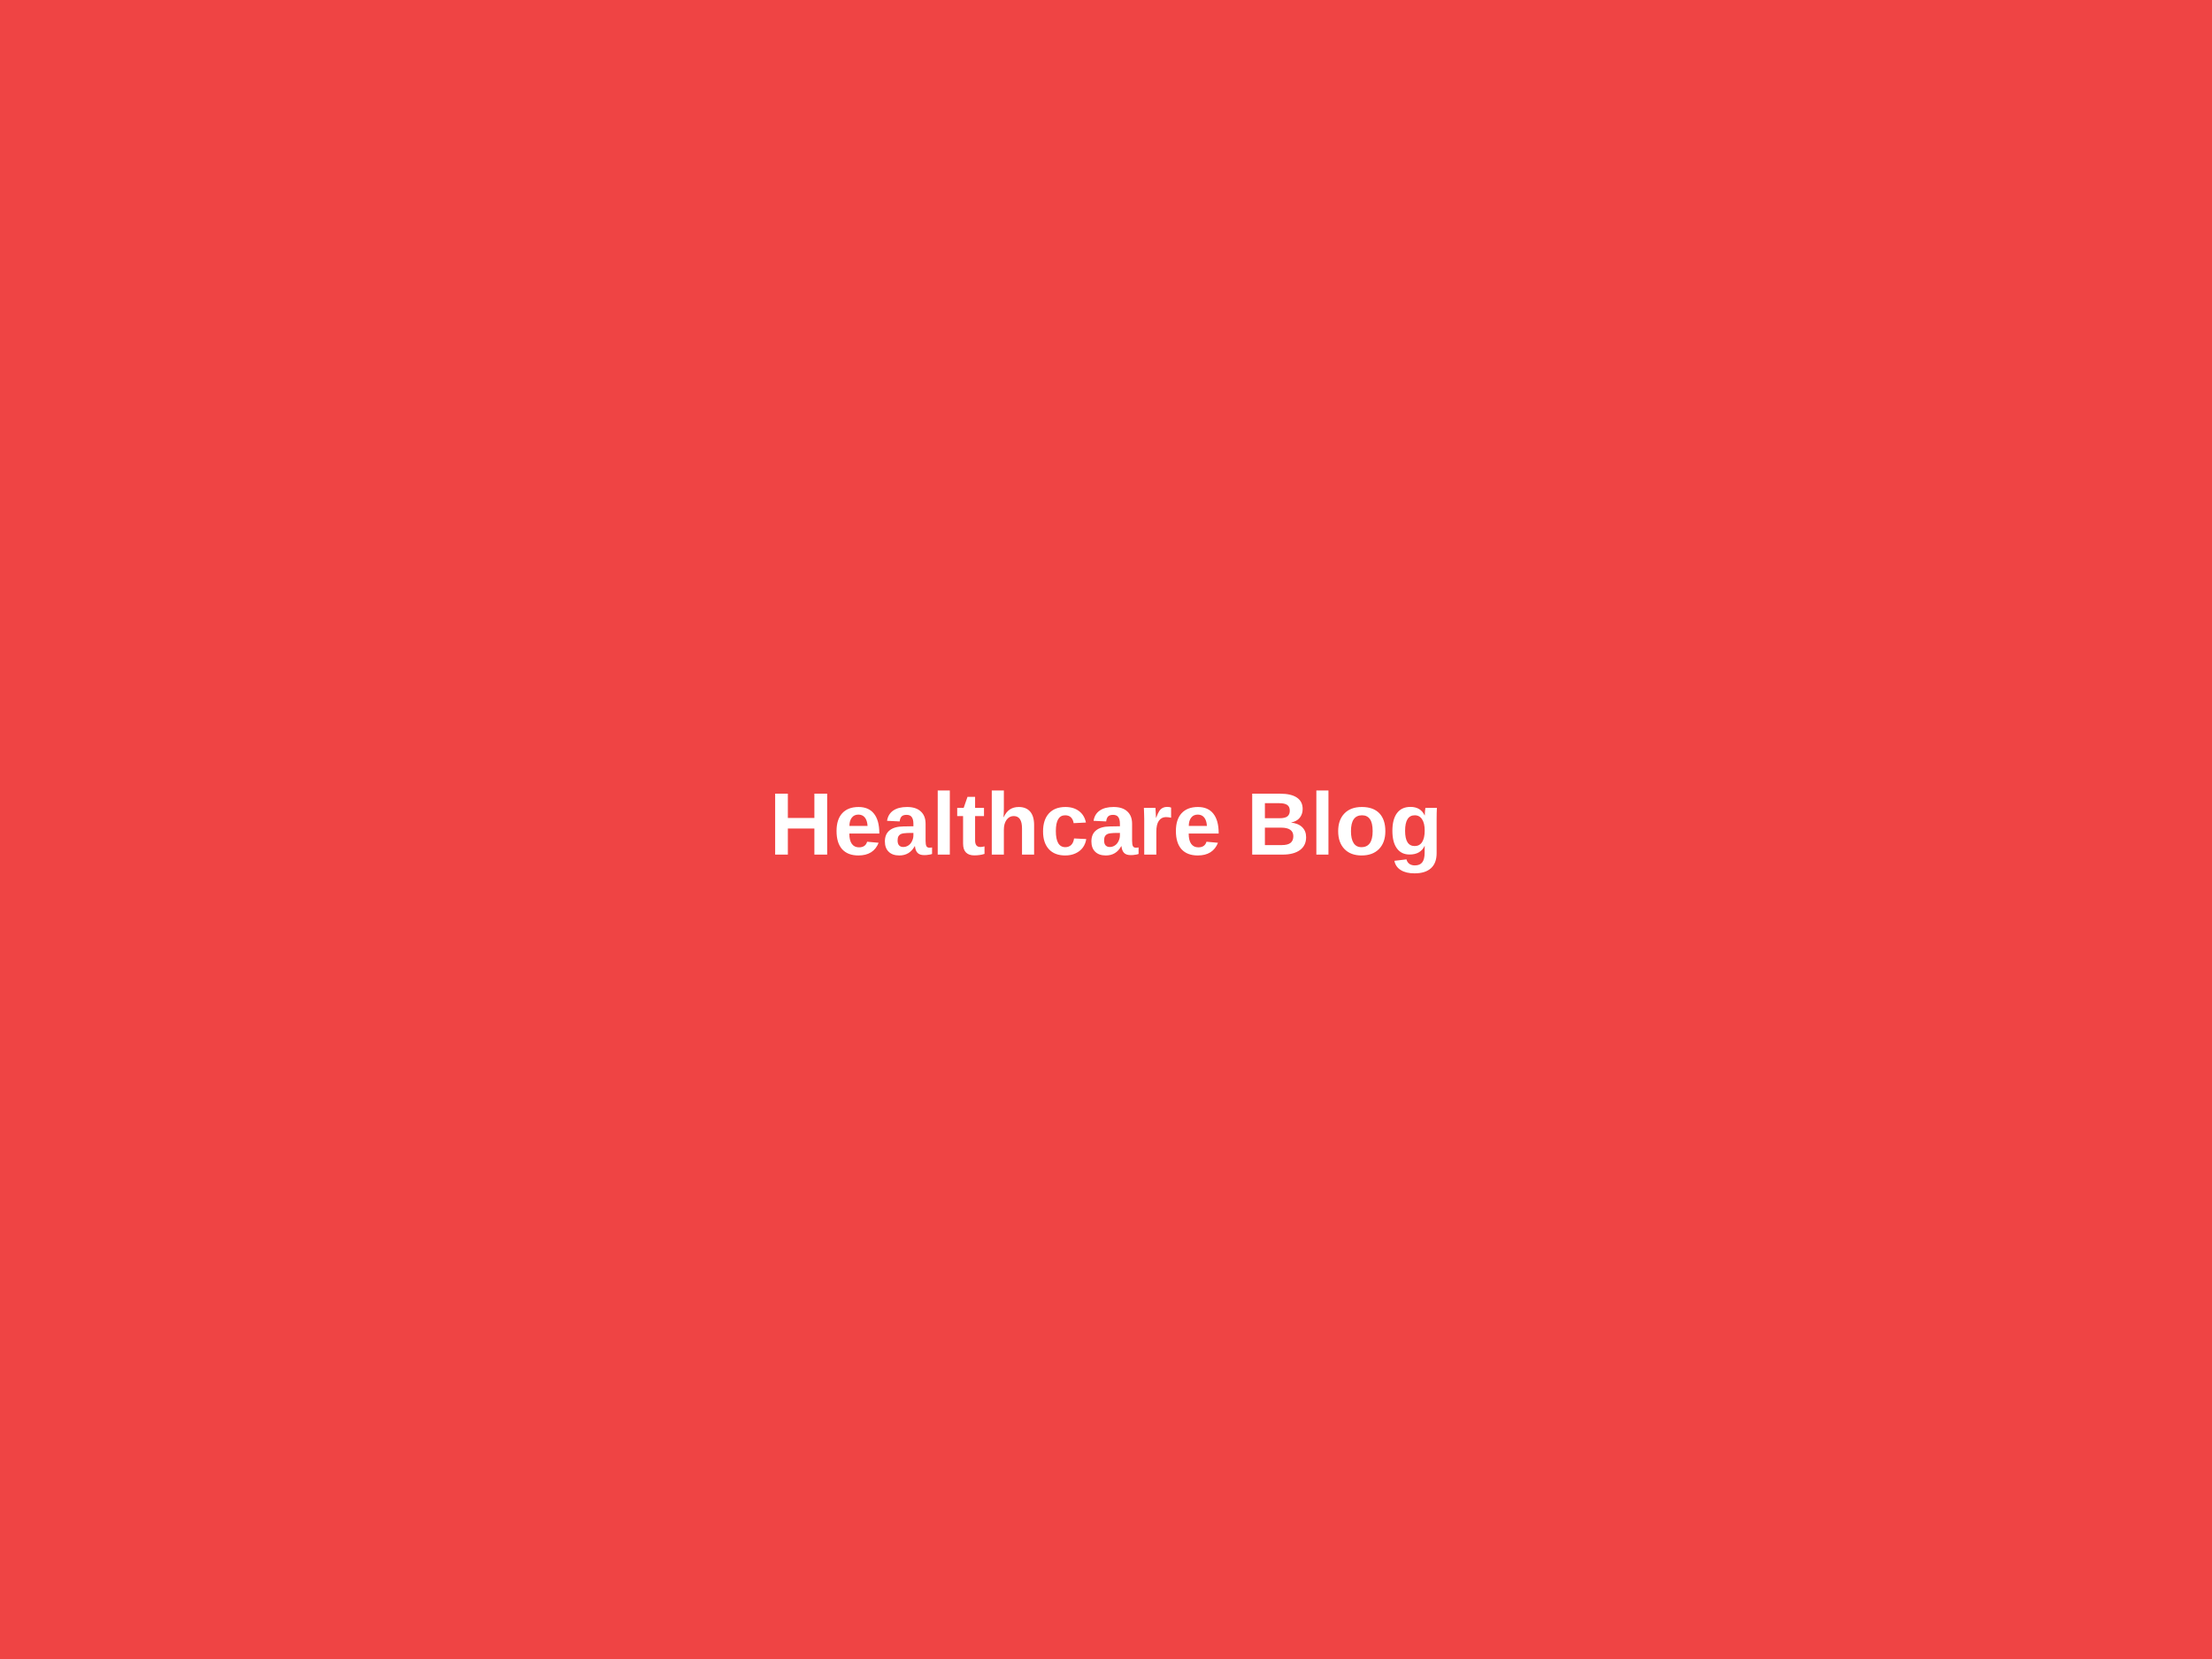
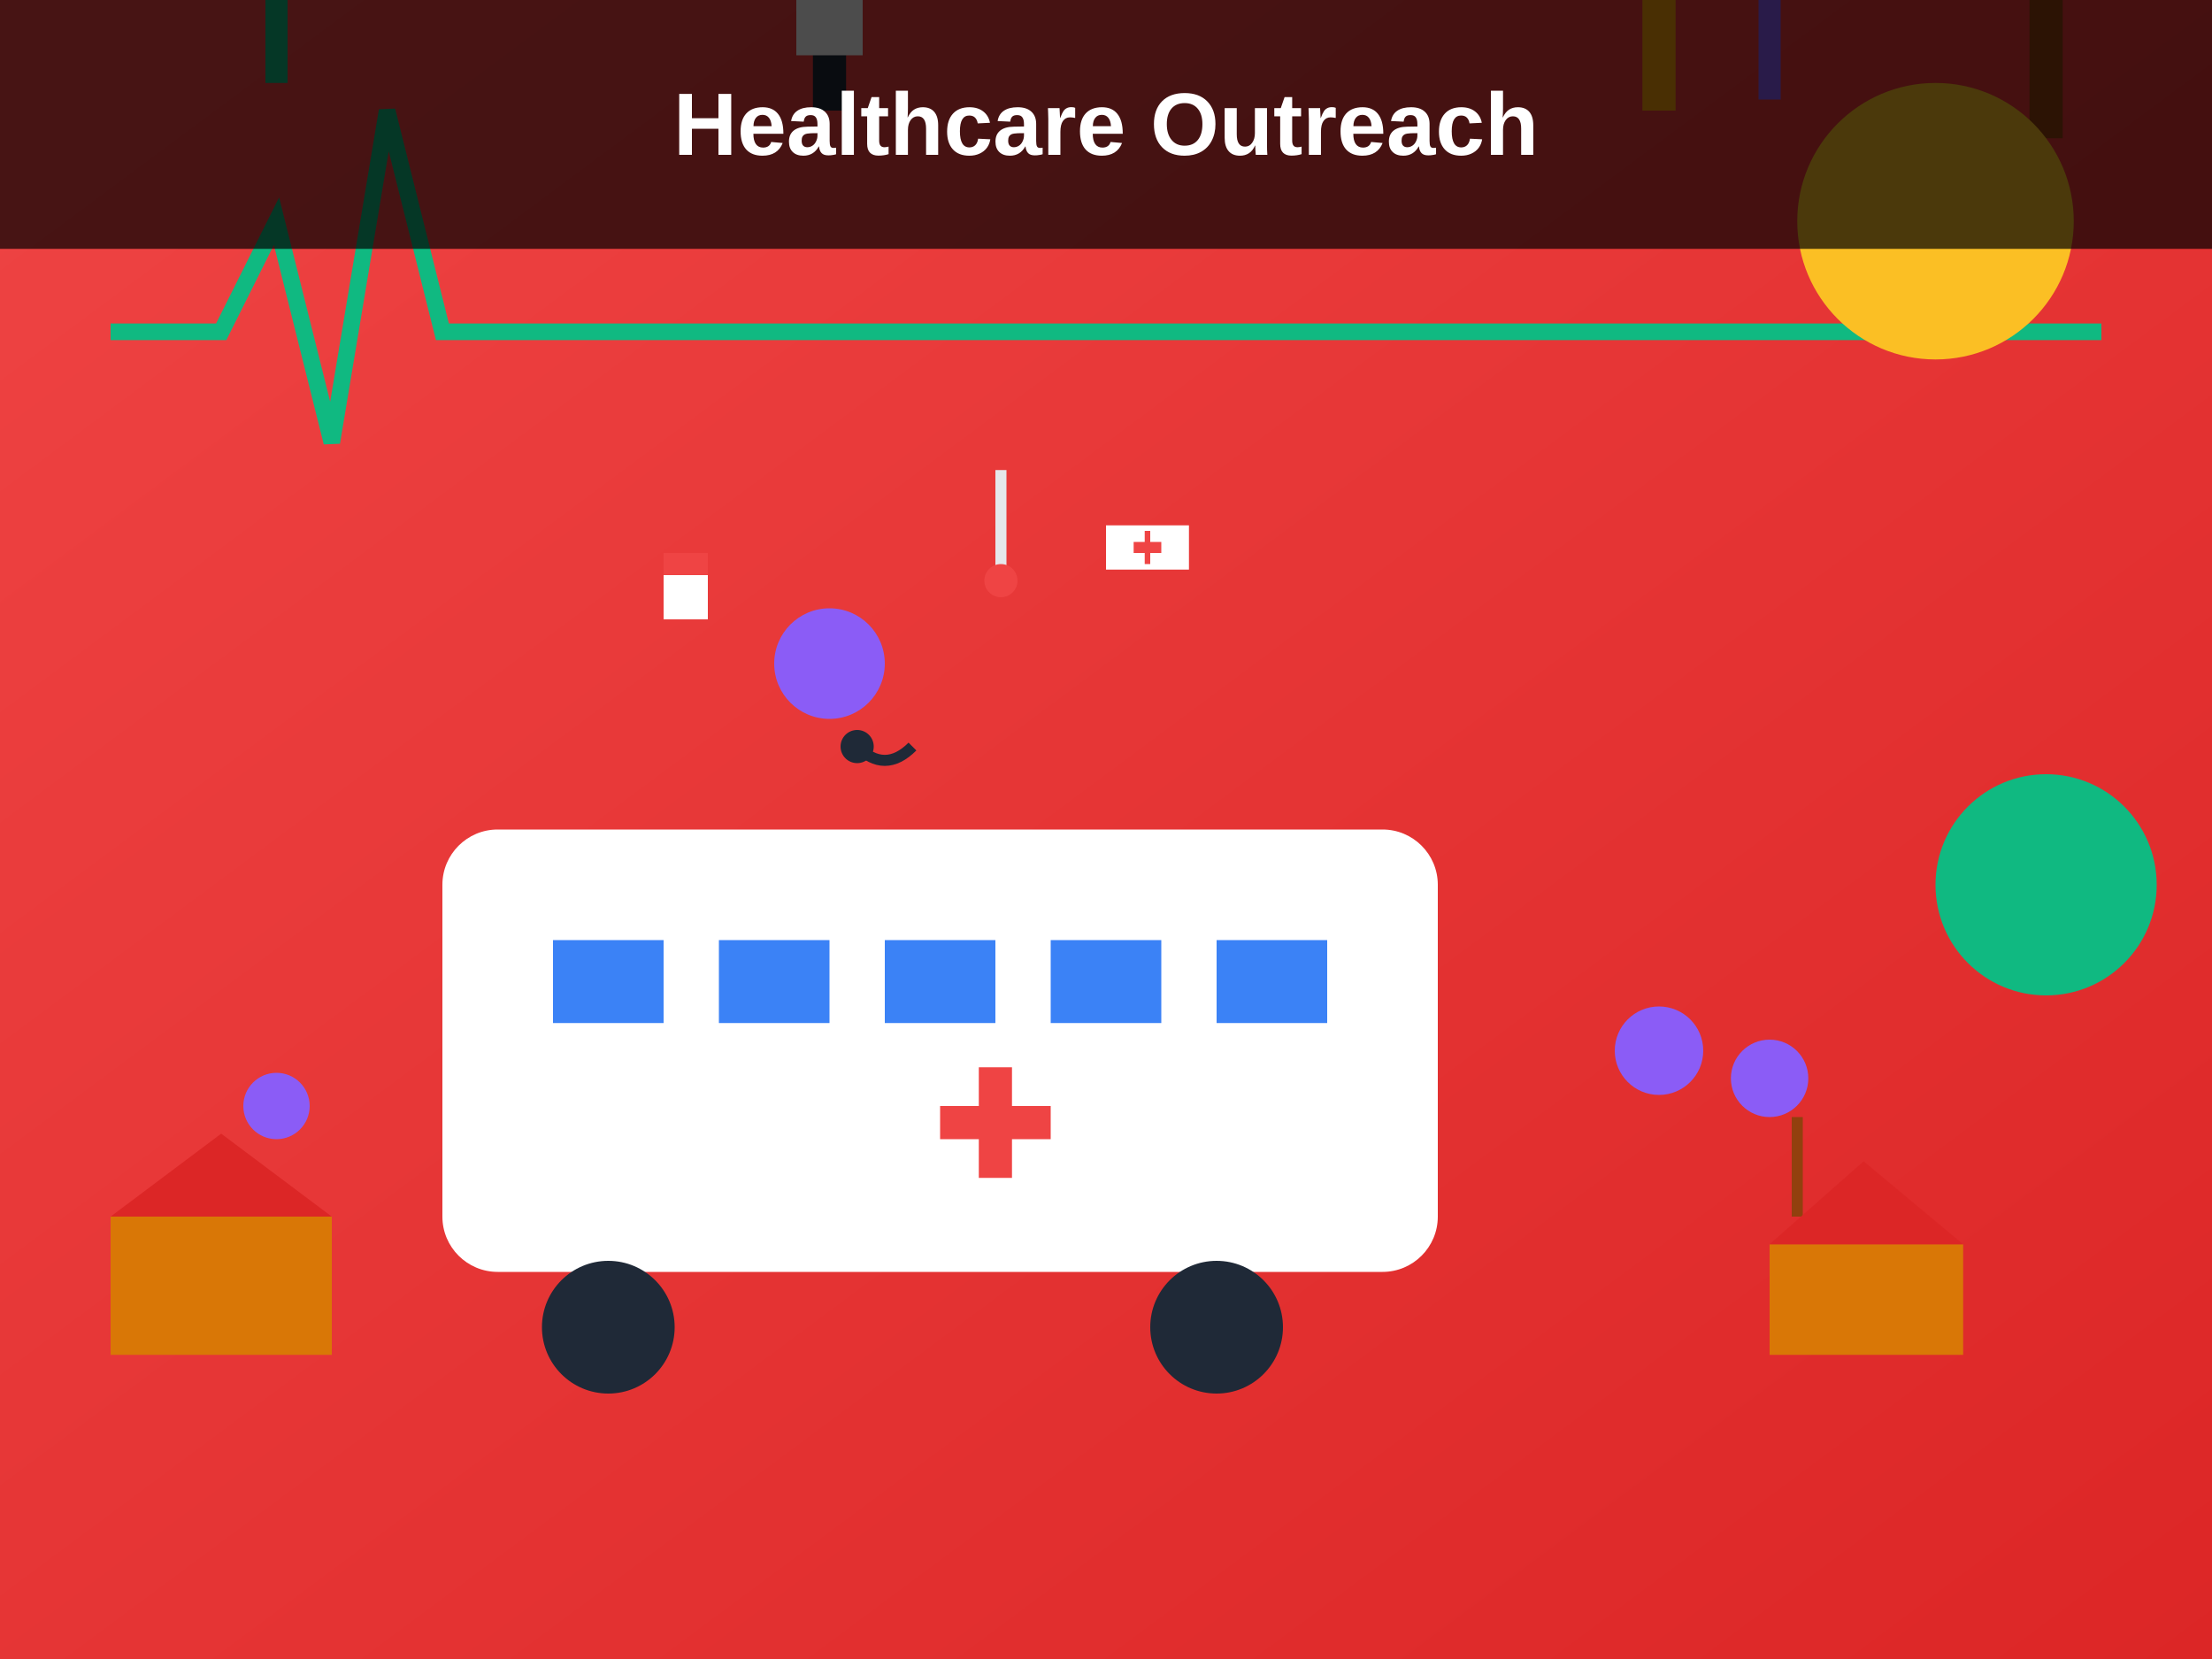
<svg xmlns="http://www.w3.org/2000/svg" width="400" height="300">
-   <rect width="100%" height="100%" fill="#ef4444" />
-   <text x="50%" y="50%" font-family="Arial, sans-serif" font-size="16" font-weight="bold" text-anchor="middle" dominant-baseline="middle" fill="#ffffff">Healthcare Blog</text>
+   <defs>
+     <linearGradient id="healthBg" x1="0%" y1="0%" x2="100%" y2="100%">
+       <stop offset="0%" style="stop-color:#ef4444;stop-opacity:1" />
+       <stop offset="100%" style="stop-color:#dc2626;stop-opacity:1" />
+     </linearGradient>
+   </defs>
+   <rect width="100%" height="100%" fill="url(#healthBg)" />
+   <rect x="80" y="150" width="180" height="80" fill="#ffffff" rx="10" />
+   <rect x="100" y="170" width="20" height="15" fill="#3b82f6" />
+   <rect x="130" y="170" width="20" height="15" fill="#3b82f6" />
+   <rect x="160" y="170" width="20" height="15" fill="#3b82f6" />
+   <rect x="190" y="170" width="20" height="15" fill="#3b82f6" />
+   <rect x="220" y="170" width="20" height="15" fill="#3b82f6" />
+   <rect x="170" y="200" width="20" height="6" fill="#ef4444" />
+   <rect x="177" y="193" width="6" height="20" fill="#ef4444" />
+   <circle cx="110" cy="240" r="12" fill="#1f2937" />
+   <circle cx="220" cy="240" r="12" fill="#1f2937" />
+   <circle cx="150" cy="120" r="10" fill="#8b5cf6" />
+   <rect x="147" cy="130" width="6" height="20" fill="#1f2937" />
+   <rect x="144" cy="140" width="12" height="10" fill="#ffffff" />
+   <circle cx="155" cy="135" r="3" fill="#1f2937" />
+   <path d="M 155 135 Q 160 140 165 135" stroke="#1f2937" stroke-width="2" fill="none" />
+   <circle cx="50" cy="200" r="6" fill="#8b5cf6" />
+   <rect x="48" cy="206" width="4" height="15" fill="#10b981" />
+   <circle cx="300" cy="190" r="8" fill="#8b5cf6" />
+   <rect x="297" cy="198" width="6" height="20" fill="#f59e0b" />
+   <circle cx="320" cy="195" r="7" fill="#8b5cf6" />
+   <rect x="318" cy="202" width="4" height="18" fill="#8b5cf6" />
+   <line x1="325" y1="202" x2="325" y2="220" stroke="#92400e" stroke-width="2" />
+   <rect x="120" y="100" width="8" height="12" fill="#ffffff" />
+   <rect x="120" y="100" width="8" height="4" fill="#ef4444" />
+   <rect x="200" y="95" width="15" height="8" fill="#ffffff" />
+   <rect x="205" y="98" width="5" height="2" fill="#ef4444" />
+   <rect x="207" y="96" width="1" height="6" fill="#ef4444" />
+   <rect x="180" y="85" width="2" height="20" fill="#e5e7eb" />
+   <circle cx="181" cy="105" r="3" fill="#ef4444" />
+   <path d="M 20 60 L 40 60 L 50 40 L 60 80 L 70 20 L 80 60 L 380 60" stroke="#10b981" stroke-width="3" fill="none" />
+   <rect x="20" y="220" width="40" height="25" fill="#d97706" />
+   <polygon points="20,220 40,205 60,220" fill="#dc2626" />
+   <rect x="320" y="225" width="35" height="20" fill="#d97706" />
+   <polygon points="320,225 337,210 355,225" fill="#dc2626" />
+   <circle cx="370" cy="160" r="20" fill="#10b981" />
+   <rect x="367" cy="175" width="6" height="25" fill="#92400e" />
+   <circle cx="350" cy="40" r="25" fill="#fbbf24" />
+   <rect x="0" y="0" width="400" height="45" fill="rgba(0,0,0,0.7)" />
+   <text x="200" y="28" font-family="Arial, sans-serif" font-size="16" font-weight="bold" text-anchor="middle" fill="#ffffff">Healthcare Outreach</text>
</svg>
